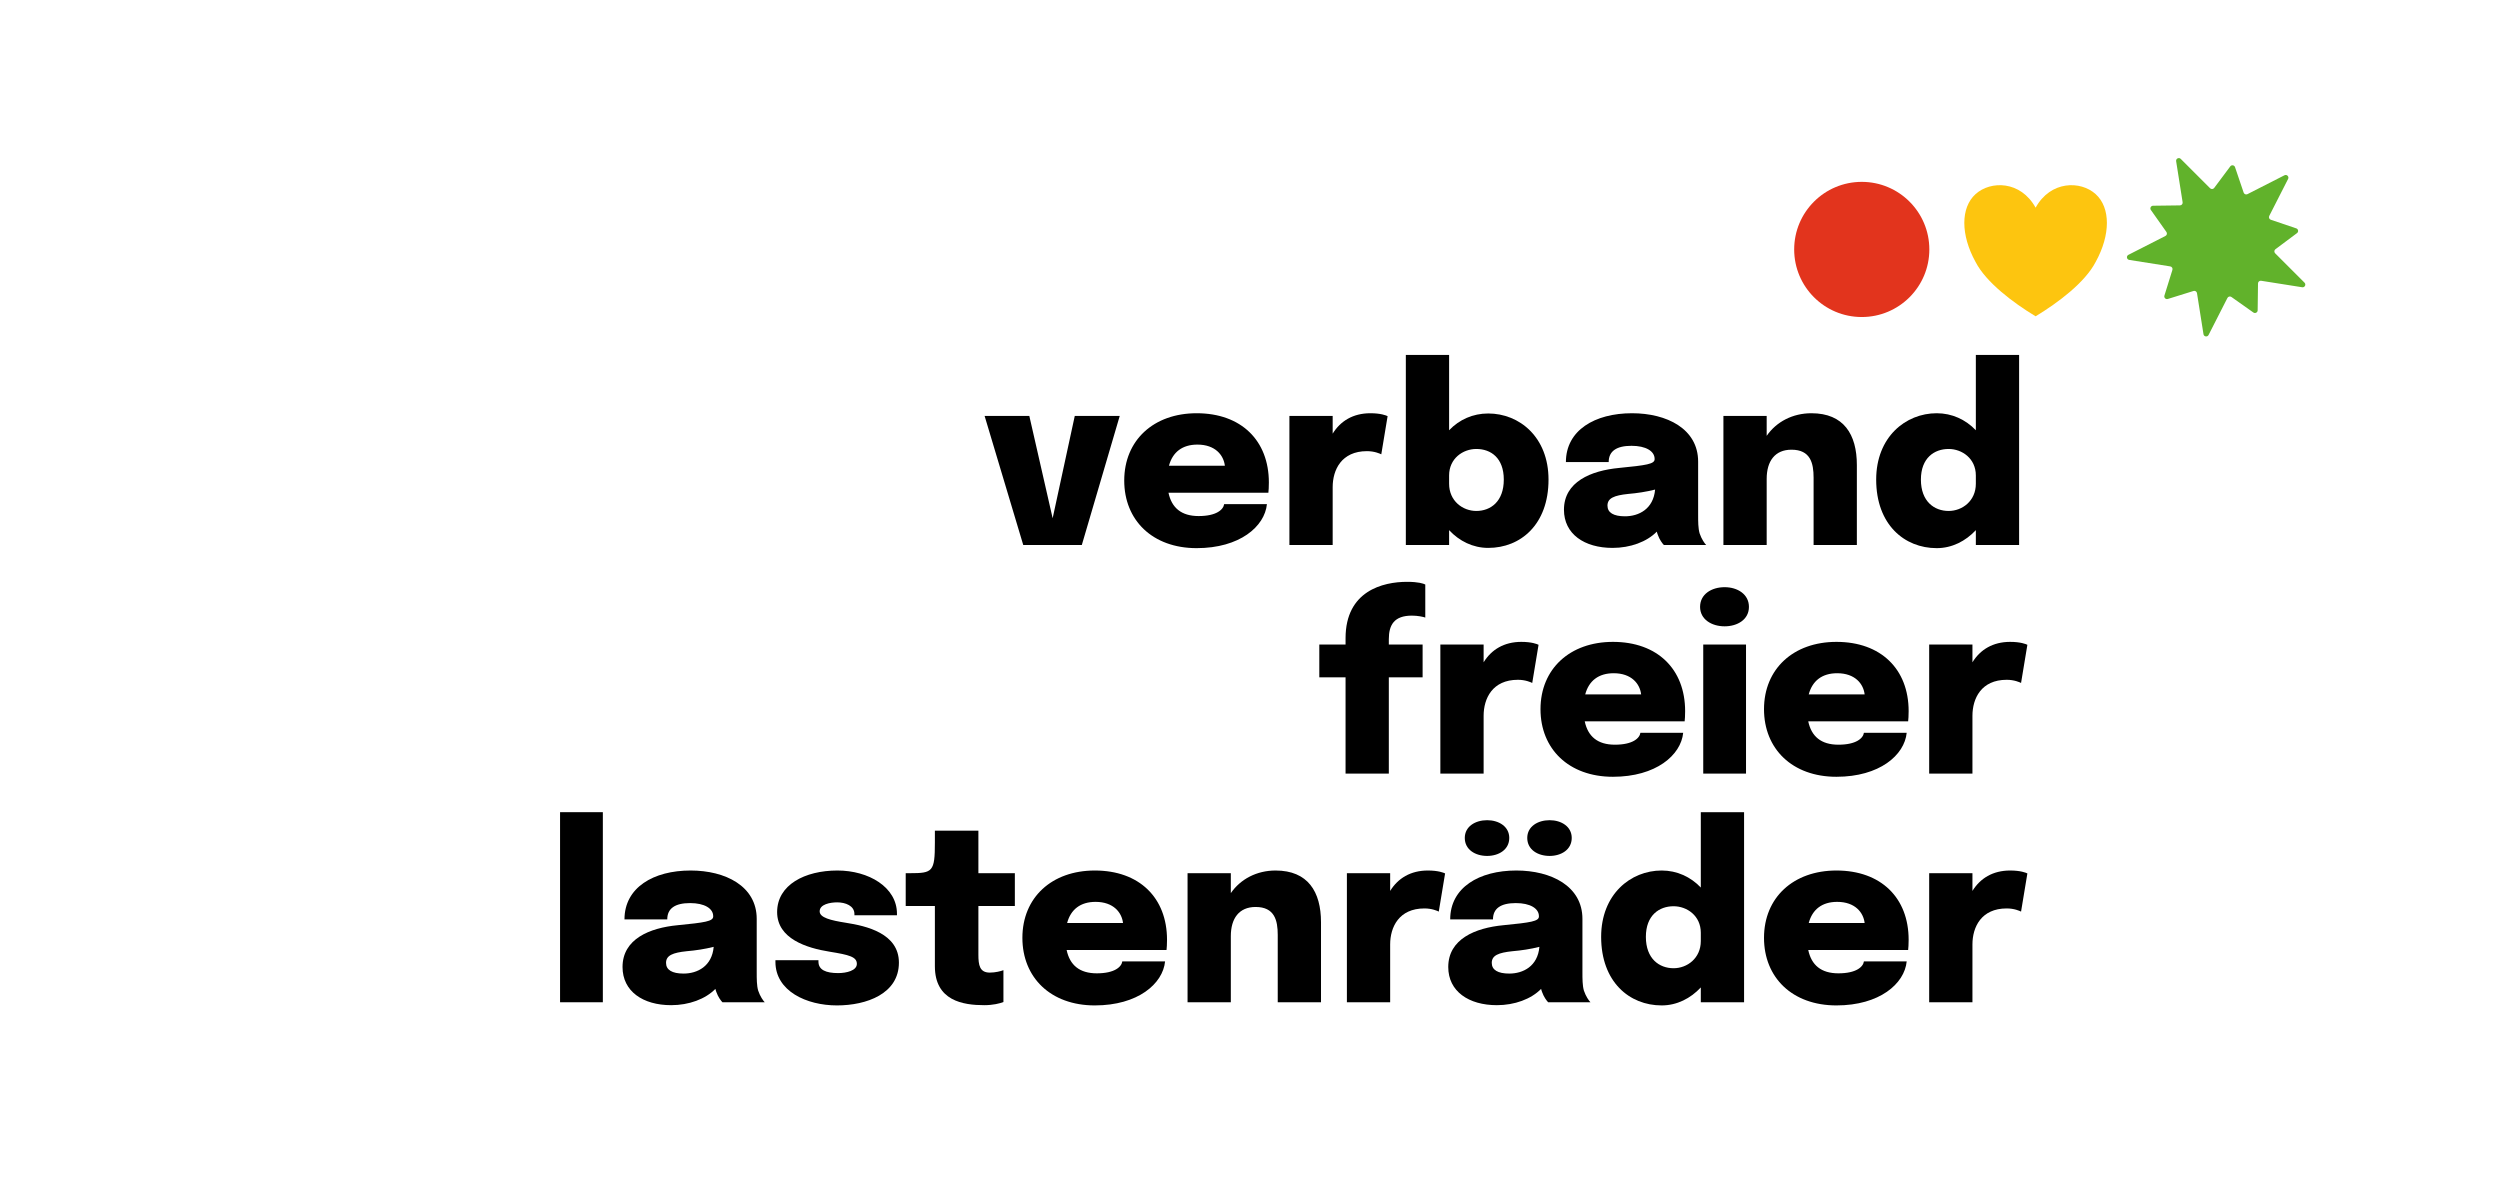
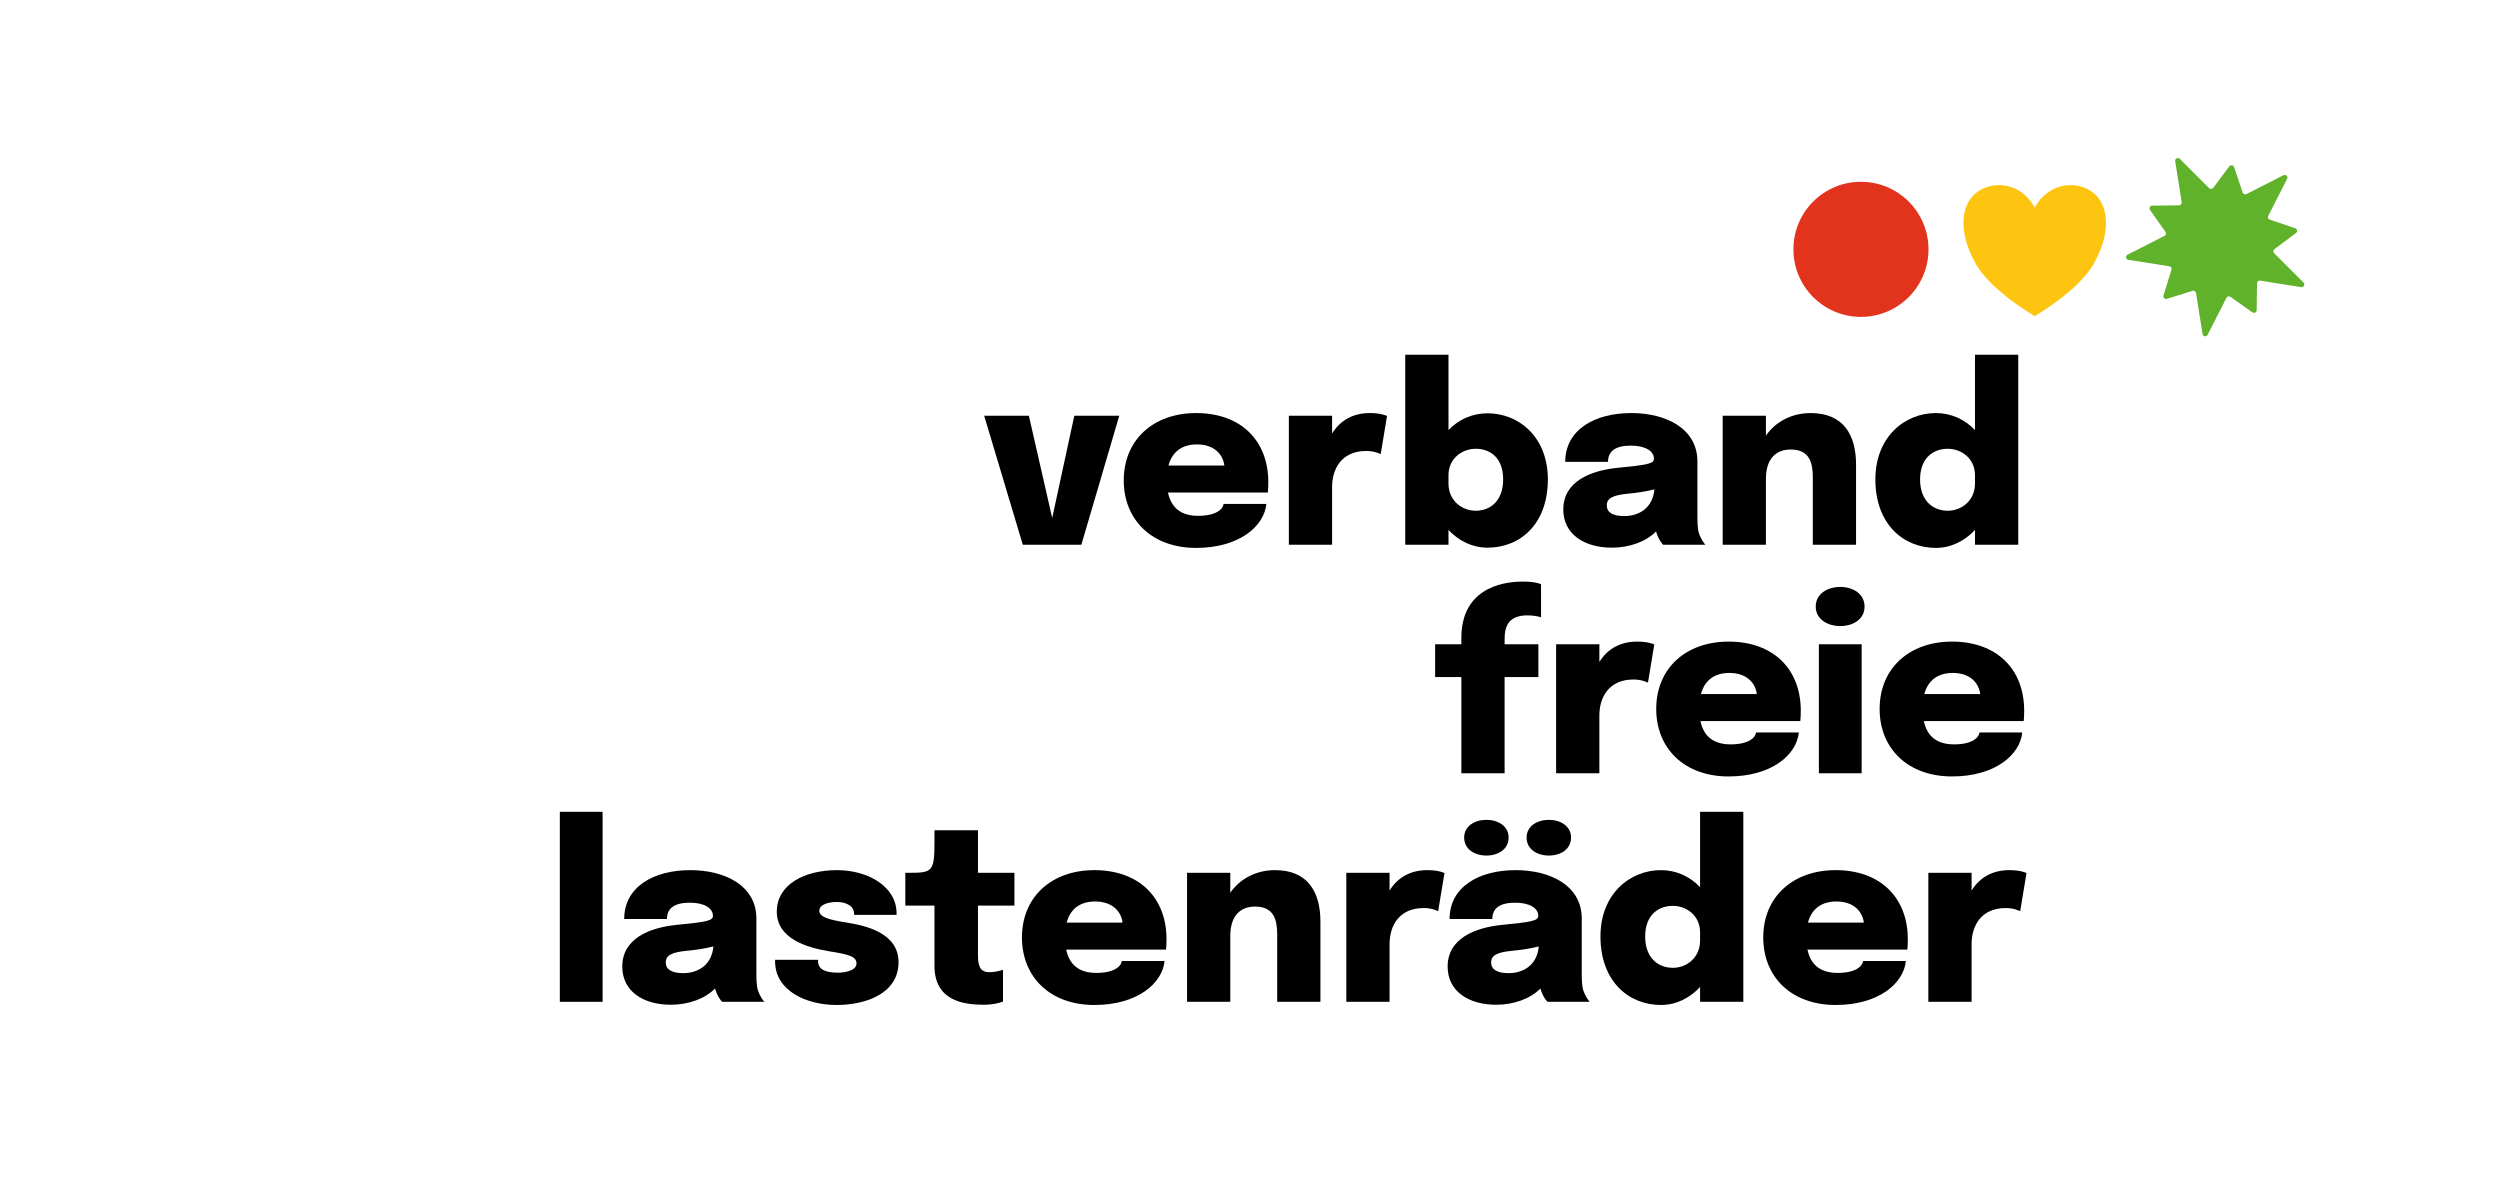
- <svg xmlns="http://www.w3.org/2000/svg" width="100%" height="100%" viewBox="0 0 3461 1642" version="1.1" xml:space="preserve" style="fill-rule:evenodd;clip-rule:evenodd;stroke-linejoin:round;stroke-miterlimit:2;">
-   <rect id="verbandfreierlastenräder---b" x="0.496" y="0.374" width="3460.33" height="1640.95" style="fill:none;" />
-   <g transform="matrix(6.73787,0,0,6.73787,-3293.88,-3656.1)">
+ <svg xmlns="http://www.w3.org/2000/svg" width="100%" height="100%" viewBox="0 0 831 395" version="1.1" xml:space="preserve" style="fill-rule:evenodd;clip-rule:evenodd;stroke-linejoin:round;stroke-miterlimit:2;">
+   <rect id="verbandfreierlastenräder---b" x="0.119" y="0.09" width="830.478" height="393.827" style="fill:none;" />
+   <g transform="matrix(1.61709,0,0,1.61709,-790.53,-877.464)">
    <g transform="matrix(49.9432,0,0,49.9432,690.761,654.595)">
      <path d="M0.564,-0.531l-0.185,-0l-0.091,0.421l-0.096,-0.421l-0.184,-0l0.159,0.531l0.241,-0l0.156,-0.531Z" style="fill-rule:nonzero;" />
    </g>
    <g transform="matrix(49.9432,0,0,49.9432,718.404,654.595)">
      <path d="M0.616,-0.168l-0.176,-0c-0.003,0.022 -0.031,0.049 -0.105,0.049c-0.071,0 -0.111,-0.034 -0.124,-0.096l0.411,0c0.001,-0.008 0.002,-0.024 0.002,-0.042c-0,-0.173 -0.114,-0.285 -0.297,-0.285c-0.177,0 -0.298,0.111 -0.298,0.277c0,0.163 0.116,0.278 0.298,0.278c0.177,-0 0.28,-0.089 0.289,-0.181Zm-0.286,-0.245c0.074,0 0.108,0.044 0.113,0.087l-0.23,-0c0.015,-0.056 0.055,-0.087 0.117,-0.087Z" style="fill-rule:nonzero;" />
    </g>
    <g transform="matrix(49.9432,0,0,49.9432,750.992,654.595)">
      <path d="M0.056,-0l0.178,-0l0,-0.238c0,-0.071 0.036,-0.148 0.141,-0.148c0.031,0 0.053,0.01 0.059,0.013l0.026,-0.157c-0.006,-0.003 -0.028,-0.012 -0.071,-0.012c-0.071,0 -0.123,0.032 -0.155,0.084l0,-0.073l-0.178,-0l-0,0.531Z" style="fill-rule:nonzero;" />
    </g>
    <g transform="matrix(49.9432,0,0,49.9432,774.915,654.595)">
      <path d="M0.056,-0l0.178,-0l0,-0.061c0.042,0.045 0.098,0.073 0.161,0.073c0.133,0 0.248,-0.096 0.248,-0.281c0,-0.175 -0.12,-0.272 -0.248,-0.272c-0.063,-0 -0.119,0.025 -0.161,0.069l0,-0.31l-0.178,0l-0,0.782Zm0.29,-0.395c0.06,-0 0.113,0.037 0.113,0.126c0,0.09 -0.054,0.129 -0.113,0.129c-0.056,0 -0.112,-0.041 -0.112,-0.112l0,-0.034c0,-0.07 0.057,-0.109 0.112,-0.109Z" style="fill-rule:nonzero;" />
    </g>
    <g transform="matrix(49.9432,0,0,49.9432,808.502,654.595)">
      <path d="M0.234,0.012c0.073,-0 0.141,-0.025 0.182,-0.067c0.001,0.004 0.002,0.008 0.004,0.013c0.007,0.02 0.019,0.036 0.025,0.042l0.174,0c-0.006,-0.006 -0.019,-0.024 -0.027,-0.048c-0.006,-0.021 -0.006,-0.048 -0.006,-0.077l-0,-0.218c-0,-0.135 -0.129,-0.199 -0.272,-0.199c-0.153,0 -0.272,0.07 -0.272,0.201l0.176,0c0,-0.045 0.032,-0.067 0.094,-0.067c0.059,-0 0.095,0.022 0.095,0.054l-0,0.001c-0,0.02 -0.034,0.025 -0.146,0.036c-0.116,0.011 -0.227,0.057 -0.227,0.172c0,0.1 0.084,0.157 0.2,0.157Zm0.051,-0.13c-0.047,-0 -0.072,-0.015 -0.072,-0.044c0,-0.031 0.028,-0.042 0.085,-0.048c0.036,-0.003 0.076,-0.009 0.111,-0.018c-0.007,0.08 -0.067,0.11 -0.124,0.11Z" style="fill-rule:nonzero;" />
    </g>
    <g transform="matrix(49.9432,0,0,49.9432,840.166,654.595)">
      <path d="M0.056,-0l0.178,-0l-0,-0.272c-0,-0.073 0.034,-0.12 0.102,-0.12c0.078,-0 0.091,0.055 0.091,0.115l0,0.277l0.178,-0l0,-0.329c0,-0.126 -0.054,-0.213 -0.187,-0.213c-0.077,0 -0.144,0.035 -0.184,0.093l-0,-0.082l-0.178,-0l-0,0.531Z" style="fill-rule:nonzero;" />
    </g>
    <g transform="matrix(49.9432,0,0,49.9432,872.903,654.595)">
      <path d="M0.278,0.013c0.063,-0 0.119,-0.029 0.161,-0.074l-0,0.061l0.178,-0l0,-0.782l-0.178,0l-0,0.31c-0.042,-0.044 -0.098,-0.07 -0.161,-0.07c-0.128,0 -0.249,0.098 -0.249,0.273c0,0.185 0.116,0.282 0.249,0.282Zm0.049,-0.153c-0.059,0 -0.114,-0.039 -0.114,-0.129c0,-0.089 0.055,-0.126 0.114,-0.126c0.055,-0 0.112,0.039 0.112,0.109l-0,0.034c-0,0.071 -0.056,0.112 -0.112,0.112Z" style="fill-rule:nonzero;" />
    </g>
-     <g transform="matrix(49.9432,0,0,49.9432,759.383,701.572)">
+     <g transform="matrix(49.9432,0,0,49.9432,783.305,701.572)">
      <path d="M0.119,-0l0.178,-0l0,-0.396l0.139,-0l-0,-0.135l-0.139,-0l0,-0.022c0,-0.059 0.022,-0.097 0.095,-0.097c0.024,0 0.047,0.005 0.055,0.008l0,-0.136c-0.008,-0.004 -0.028,-0.011 -0.075,-0.011c-0.099,0 -0.253,0.037 -0.253,0.232l0,0.026l-0.108,-0l-0,0.135l0.108,-0l0,0.396Z" style="fill-rule:nonzero;" />
    </g>
-     <g transform="matrix(49.9432,0,0,49.9432,782.007,701.572)">
+     <g transform="matrix(49.9432,0,0,49.9432,805.93,701.572)">
      <path d="M0.056,-0l0.178,-0l0,-0.238c0,-0.071 0.036,-0.148 0.141,-0.148c0.031,0 0.053,0.01 0.059,0.013l0.026,-0.157c-0.006,-0.003 -0.028,-0.012 -0.071,-0.012c-0.071,0 -0.123,0.032 -0.155,0.084l0,-0.073l-0.178,-0l-0,0.531Z" style="fill-rule:nonzero;" />
    </g>
-     <g transform="matrix(49.9432,0,0,49.9432,803.932,701.572)">
+     <g transform="matrix(49.9432,0,0,49.9432,827.855,701.572)">
      <path d="M0.616,-0.168l-0.176,-0c-0.003,0.022 -0.031,0.049 -0.105,0.049c-0.071,0 -0.111,-0.034 -0.124,-0.096l0.411,0c0.001,-0.008 0.002,-0.024 0.002,-0.042c-0,-0.173 -0.114,-0.285 -0.297,-0.285c-0.177,0 -0.298,0.111 -0.298,0.277c0,0.163 0.116,0.278 0.298,0.278c0.177,-0 0.28,-0.089 0.289,-0.181Zm-0.286,-0.245c0.074,0 0.108,0.044 0.113,0.087l-0.23,-0c0.015,-0.056 0.055,-0.087 0.117,-0.087Z" style="fill-rule:nonzero;" />
    </g>
-     <g transform="matrix(49.9432,0,0,49.9432,836.52,701.572)">
+     <g transform="matrix(49.9432,0,0,49.9432,860.443,701.572)">
      <path d="M0.134,-0.606c0.053,0 0.1,-0.028 0.1,-0.08c0,-0.052 -0.047,-0.081 -0.1,-0.081c-0.054,0 -0.101,0.029 -0.101,0.081c0,0.051 0.047,0.08 0.101,0.08Zm-0.088,0.606l0.176,-0l0,-0.531l-0.176,-0l-0,0.531Z" style="fill-rule:nonzero;" />
    </g>
-     <g transform="matrix(49.9432,0,0,49.9432,849.855,701.572)">
+     <g transform="matrix(49.9432,0,0,49.9432,873.777,701.572)">
      <path d="M0.616,-0.168l-0.176,-0c-0.003,0.022 -0.031,0.049 -0.105,0.049c-0.071,0 -0.111,-0.034 -0.124,-0.096l0.411,0c0.001,-0.008 0.002,-0.024 0.002,-0.042c-0,-0.173 -0.114,-0.285 -0.297,-0.285c-0.177,0 -0.298,0.111 -0.298,0.277c0,0.163 0.116,0.278 0.298,0.278c0.177,-0 0.28,-0.089 0.289,-0.181Zm-0.286,-0.245c0.074,0 0.108,0.044 0.113,0.087l-0.23,-0c0.015,-0.056 0.055,-0.087 0.117,-0.087Z" style="fill-rule:nonzero;" />
-     </g>
-     <g transform="matrix(49.9432,0,0,49.9432,882.443,701.572)">
-       <path d="M0.056,-0l0.178,-0l0,-0.238c0,-0.071 0.036,-0.148 0.141,-0.148c0.031,0 0.053,0.01 0.059,0.013l0.026,-0.157c-0.006,-0.003 -0.028,-0.012 -0.071,-0.012c-0.071,0 -0.123,0.032 -0.155,0.084l0,-0.073l-0.178,-0l-0,0.531Z" style="fill-rule:nonzero;" />
    </g>
    <g transform="matrix(49.9432,0,0,49.9432,600.788,748.549)">
      <rect x="0.063" y="-0.782" width="0.176" height="0.782" style="fill-rule:nonzero;" />
    </g>
    <g transform="matrix(49.9432,0,0,49.9432,615.072,748.549)">
      <path d="M0.234,0.012c0.073,-0 0.141,-0.025 0.182,-0.067c0.001,0.004 0.002,0.008 0.004,0.013c0.007,0.02 0.019,0.036 0.025,0.042l0.174,0c-0.006,-0.006 -0.019,-0.024 -0.027,-0.048c-0.006,-0.021 -0.006,-0.048 -0.006,-0.077l-0,-0.218c-0,-0.135 -0.129,-0.199 -0.272,-0.199c-0.153,0 -0.272,0.07 -0.272,0.201l0.176,0c0,-0.045 0.032,-0.067 0.094,-0.067c0.059,-0 0.095,0.022 0.095,0.054l-0,0.001c-0,0.02 -0.034,0.025 -0.146,0.036c-0.116,0.011 -0.227,0.057 -0.227,0.172c0,0.1 0.084,0.157 0.2,0.157Zm0.051,-0.13c-0.047,-0 -0.072,-0.015 -0.072,-0.044c0,-0.031 0.028,-0.042 0.085,-0.048c0.036,-0.003 0.076,-0.009 0.111,-0.018c-0.007,0.08 -0.067,0.11 -0.124,0.11Z" style="fill-rule:nonzero;" />
    </g>
    <g transform="matrix(49.9432,0,0,49.9432,646.736,748.549)">
      <path d="M0.282,0.013c0.122,-0 0.255,-0.048 0.255,-0.176c-0,-0.121 -0.135,-0.151 -0.218,-0.164c-0.063,-0.01 -0.108,-0.021 -0.108,-0.047c-0,-0.029 0.043,-0.037 0.072,-0.037c0.034,-0 0.071,0.014 0.071,0.048l0,0.005l0.175,0l0,-0.006c0,-0.11 -0.117,-0.178 -0.245,-0.178c-0.134,0 -0.248,0.059 -0.248,0.171c0,0.11 0.122,0.148 0.216,0.163c0.08,0.013 0.112,0.021 0.112,0.05c0,0.028 -0.043,0.038 -0.077,0.038c-0.05,0 -0.081,-0.013 -0.081,-0.047l0,-0.006l-0.177,0l0,0.007c0,0.12 0.128,0.179 0.253,0.179Z" style="fill-rule:nonzero;" />
    </g>
    <g transform="matrix(49.9432,0,0,49.9432,674.404,748.549)">
      <path d="M0.334,0.012c0.036,0 0.064,-0.007 0.079,-0.013l-0,-0.131c-0.01,0.004 -0.033,0.01 -0.056,0.01c-0.042,-0 -0.047,-0.031 -0.047,-0.074l0,-0.2l0.15,-0l0,-0.135l-0.15,-0l0,-0.175l-0.179,0l0,0.049c0,0.12 -0.009,0.126 -0.102,0.126l-0.018,-0l-0,0.135l0.12,-0l0,0.248c0,0.142 0.116,0.16 0.203,0.16Z" style="fill-rule:nonzero;" />
    </g>
    <g transform="matrix(49.9432,0,0,49.9432,697.478,748.549)">
      <path d="M0.616,-0.168l-0.176,-0c-0.003,0.022 -0.031,0.049 -0.105,0.049c-0.071,0 -0.111,-0.034 -0.124,-0.096l0.411,0c0.001,-0.008 0.002,-0.024 0.002,-0.042c-0,-0.173 -0.114,-0.285 -0.297,-0.285c-0.177,0 -0.298,0.111 -0.298,0.277c0,0.163 0.116,0.278 0.298,0.278c0.177,-0 0.28,-0.089 0.289,-0.181Zm-0.286,-0.245c0.074,0 0.108,0.044 0.113,0.087l-0.23,-0c0.015,-0.056 0.055,-0.087 0.117,-0.087Z" style="fill-rule:nonzero;" />
    </g>
    <g transform="matrix(49.9432,0,0,49.9432,730.066,748.549)">
      <path d="M0.056,-0l0.178,-0l-0,-0.272c-0,-0.073 0.034,-0.12 0.102,-0.12c0.078,-0 0.091,0.055 0.091,0.115l0,0.277l0.178,-0l0,-0.329c0,-0.126 -0.054,-0.213 -0.187,-0.213c-0.077,0 -0.144,0.035 -0.184,0.093l-0,-0.082l-0.178,-0l-0,0.531Z" style="fill-rule:nonzero;" />
    </g>
    <g transform="matrix(49.9432,0,0,49.9432,762.804,748.549)">
      <path d="M0.056,-0l0.178,-0l0,-0.238c0,-0.071 0.036,-0.148 0.141,-0.148c0.031,0 0.053,0.01 0.059,0.013l0.026,-0.157c-0.006,-0.003 -0.028,-0.012 -0.071,-0.012c-0.071,0 -0.123,0.032 -0.155,0.084l0,-0.073l-0.178,-0l-0,0.531Z" style="fill-rule:nonzero;" />
    </g>
    <g transform="matrix(49.9432,0,0,49.9432,784.729,748.549)">
      <path d="M0.194,-0.602c0.048,0 0.091,-0.026 0.091,-0.074c0,-0.047 -0.043,-0.073 -0.091,-0.073c-0.049,-0 -0.092,0.026 -0.092,0.073c0,0.048 0.043,0.074 0.092,0.074Zm0.257,0c0.048,0 0.091,-0.026 0.091,-0.074c0,-0.047 -0.043,-0.073 -0.091,-0.073c-0.049,-0 -0.092,0.026 -0.092,0.073c0,0.048 0.043,0.074 0.092,0.074Zm-0.217,0.614c0.073,-0 0.141,-0.025 0.182,-0.067c0.001,0.004 0.002,0.008 0.004,0.013c0.007,0.02 0.019,0.036 0.025,0.042l0.174,-0c-0.006,-0.006 -0.019,-0.024 -0.027,-0.048c-0.006,-0.021 -0.006,-0.048 -0.006,-0.077l-0,-0.218c-0,-0.135 -0.129,-0.199 -0.272,-0.199c-0.153,0 -0.272,0.07 -0.272,0.201l0.176,0c0,-0.045 0.032,-0.067 0.094,-0.067c0.059,-0 0.095,0.022 0.095,0.054l-0,0.001c-0,0.02 -0.034,0.025 -0.146,0.036c-0.116,0.011 -0.227,0.057 -0.227,0.172c0,0.1 0.084,0.157 0.2,0.157Zm0.051,-0.13c-0.047,-0 -0.072,-0.015 -0.072,-0.044c0,-0.031 0.028,-0.042 0.085,-0.048c0.036,-0.003 0.076,-0.009 0.111,-0.018c-0.007,0.08 -0.067,0.11 -0.124,0.11Z" style="fill-rule:nonzero;" />
    </g>
    <g transform="matrix(49.9432,0,0,49.9432,816.393,748.549)">
      <path d="M0.278,0.013c0.063,-0 0.119,-0.029 0.161,-0.074l-0,0.061l0.178,-0l0,-0.782l-0.178,0l-0,0.31c-0.042,-0.044 -0.098,-0.07 -0.161,-0.07c-0.128,0 -0.249,0.098 -0.249,0.273c0,0.185 0.116,0.282 0.249,0.282Zm0.049,-0.153c-0.059,0 -0.114,-0.039 -0.114,-0.129c0,-0.089 0.055,-0.126 0.114,-0.126c0.055,-0 0.112,0.039 0.112,0.109l-0,0.034c-0,0.071 -0.056,0.112 -0.112,0.112Z" style="fill-rule:nonzero;" />
    </g>
    <g transform="matrix(49.9432,0,0,49.9432,849.855,748.549)">
      <path d="M0.616,-0.168l-0.176,-0c-0.003,0.022 -0.031,0.049 -0.105,0.049c-0.071,0 -0.111,-0.034 -0.124,-0.096l0.411,0c0.001,-0.008 0.002,-0.024 0.002,-0.042c-0,-0.173 -0.114,-0.285 -0.297,-0.285c-0.177,0 -0.298,0.111 -0.298,0.277c0,0.163 0.116,0.278 0.298,0.278c0.177,-0 0.28,-0.089 0.289,-0.181Zm-0.286,-0.245c0.074,0 0.108,0.044 0.113,0.087l-0.23,-0c0.015,-0.056 0.055,-0.087 0.117,-0.087Z" style="fill-rule:nonzero;" />
    </g>
    <g transform="matrix(49.9432,0,0,49.9432,882.443,748.549)">
      <path d="M0.056,-0l0.178,-0l0,-0.238c0,-0.071 0.036,-0.148 0.141,-0.148c0.031,0 0.053,0.01 0.059,0.013l0.026,-0.157c-0.006,-0.003 -0.028,-0.012 -0.071,-0.012c-0.071,0 -0.123,0.032 -0.155,0.084l0,-0.073l-0.178,-0l-0,0.531Z" style="fill-rule:nonzero;" />
    </g>
  </g>
  <g>
-     <path d="M2670.98,345.334c-0,-51.672 -41.889,-93.561 -93.561,-93.561c-51.667,0 -93.556,41.889 -93.556,93.561c-0,51.671 41.889,93.56 93.556,93.56c51.672,0 93.561,-41.889 93.561,-93.56" style="fill:#e2341d;" />
-     <path d="M2818.09,287.505c20.778,-37.593 62.333,-37.593 83.111,-18.796c20.778,18.796 20.778,56.39 -0,93.983c-14.545,28.195 -51.945,56.391 -83.111,75.187c-31.167,-18.796 -68.566,-46.992 -83.111,-75.187c-20.778,-37.593 -20.778,-75.187 0,-93.983c20.778,-18.797 62.333,-18.797 83.111,18.796Z" style="fill:#fdc50f;" />
-     <path d="M3167.66,247.702l-26.124,51.249c-1.038,2.038 -0.028,4.518 2.135,5.253l35.286,11.953c2.857,0.968 3.457,4.75 1.038,6.555l-29.875,22.301c-1.833,1.363 -2.024,4.038 -0.41,5.653l40.655,40.655c2.569,2.568 0.349,6.918 -3.233,6.351l-56.809,-8.975c-2.257,-0.358 -4.304,1.368 -4.337,3.652l-0.488,37.273c-0.037,3.015 -3.448,4.75 -5.914,3.01l-30.419,-21.509c-1.861,-1.322 -4.467,-0.68 -5.504,1.358l-26.125,51.254c-1.652,3.234 -6.477,2.466 -7.044,-1.121l-8.975,-56.791c-0.358,-2.256 -2.634,-3.675 -4.816,-2.996l-35.588,11.073c-2.885,0.898 -5.593,-1.809 -4.695,-4.694l11.074,-35.584c0.679,-2.182 -0.735,-4.462 -2.992,-4.815l-56.795,-8.98c-3.587,-0.563 -4.355,-5.393 -1.122,-7.04l51.259,-26.129c2.033,-1.038 2.675,-3.638 1.354,-5.504l-21.505,-30.419c-1.744,-2.466 -0.009,-5.877 3.011,-5.914l37.272,-0.489c2.28,-0.027 4.006,-2.079 3.653,-4.336l-8.98,-56.804c-0.568,-3.588 3.787,-5.802 6.351,-3.234l40.655,40.65c1.619,1.62 4.29,1.424 5.658,-0.404l22.295,-29.88c1.81,-2.419 5.588,-1.819 6.556,1.042l11.953,35.282c0.735,2.163 3.219,3.173 5.257,2.135l51.245,-26.12c3.238,-1.652 6.69,1.805 5.043,5.039" style="fill:#61b22b;" />
+     <path d="M641.035,82.88c-0,-12.401 -10.054,-22.454 -22.455,-22.454c-12.4,-0 -22.453,10.053 -22.453,22.454c-0,12.401 10.053,22.455 22.453,22.455c12.401,-0 22.455,-10.054 22.455,-22.455" style="fill:#e2341d;" />
+     <path d="M676.34,69.001c4.987,-9.022 14.96,-9.022 19.947,-4.511c4.987,4.511 4.987,13.534 -0,22.556c-3.491,6.767 -12.467,13.534 -19.947,18.045c-7.48,-4.511 -16.456,-11.278 -19.946,-18.045c-4.987,-9.022 -4.987,-18.045 -0,-22.556c4.986,-4.511 14.96,-4.511 19.946,4.511Z" style="fill:#fdc50f;" />
+     <path d="M760.238,59.448l-6.27,12.3c-0.249,0.489 -0.007,1.085 0.512,1.261l8.469,2.869c0.685,0.232 0.829,1.14 0.249,1.573l-7.17,5.352c-0.44,0.327 -0.486,0.969 -0.098,1.357l9.757,9.757c0.616,0.616 0.084,1.66 -0.776,1.524l-13.635,-2.154c-0.541,-0.086 -1.032,0.329 -1.04,0.877l-0.117,8.945c-0.009,0.724 -0.828,1.14 -1.42,0.723l-7.3,-5.163c-0.447,-0.317 -1.072,-0.163 -1.321,0.327l-6.27,12.3c-0.397,0.777 -1.555,0.592 -1.691,-0.269l-2.154,-13.629c-0.086,-0.542 -0.632,-0.883 -1.156,-0.72l-8.541,2.658c-0.692,0.216 -1.342,-0.434 -1.127,-1.127l2.658,-8.54c0.163,-0.523 -0.176,-1.071 -0.718,-1.155l-13.631,-2.156c-0.861,-0.135 -1.045,-1.294 -0.269,-1.689l12.302,-6.271c0.488,-0.249 0.642,-0.873 0.325,-1.321l-5.161,-7.301c-0.419,-0.592 -0.002,-1.41 0.722,-1.419l8.946,-0.117c0.547,-0.007 0.961,-0.499 0.876,-1.041l-2.155,-13.633c-0.136,-0.861 0.909,-1.392 1.525,-0.776l9.757,9.756c0.388,0.389 1.029,0.342 1.358,-0.097l5.351,-7.171c0.434,-0.581 1.341,-0.437 1.573,0.25l2.869,8.467c0.176,0.52 0.772,0.762 1.261,0.513l12.299,-6.269c0.777,-0.396 1.606,0.433 1.211,1.209" style="fill:#61b22b;" />
  </g>
</svg>
